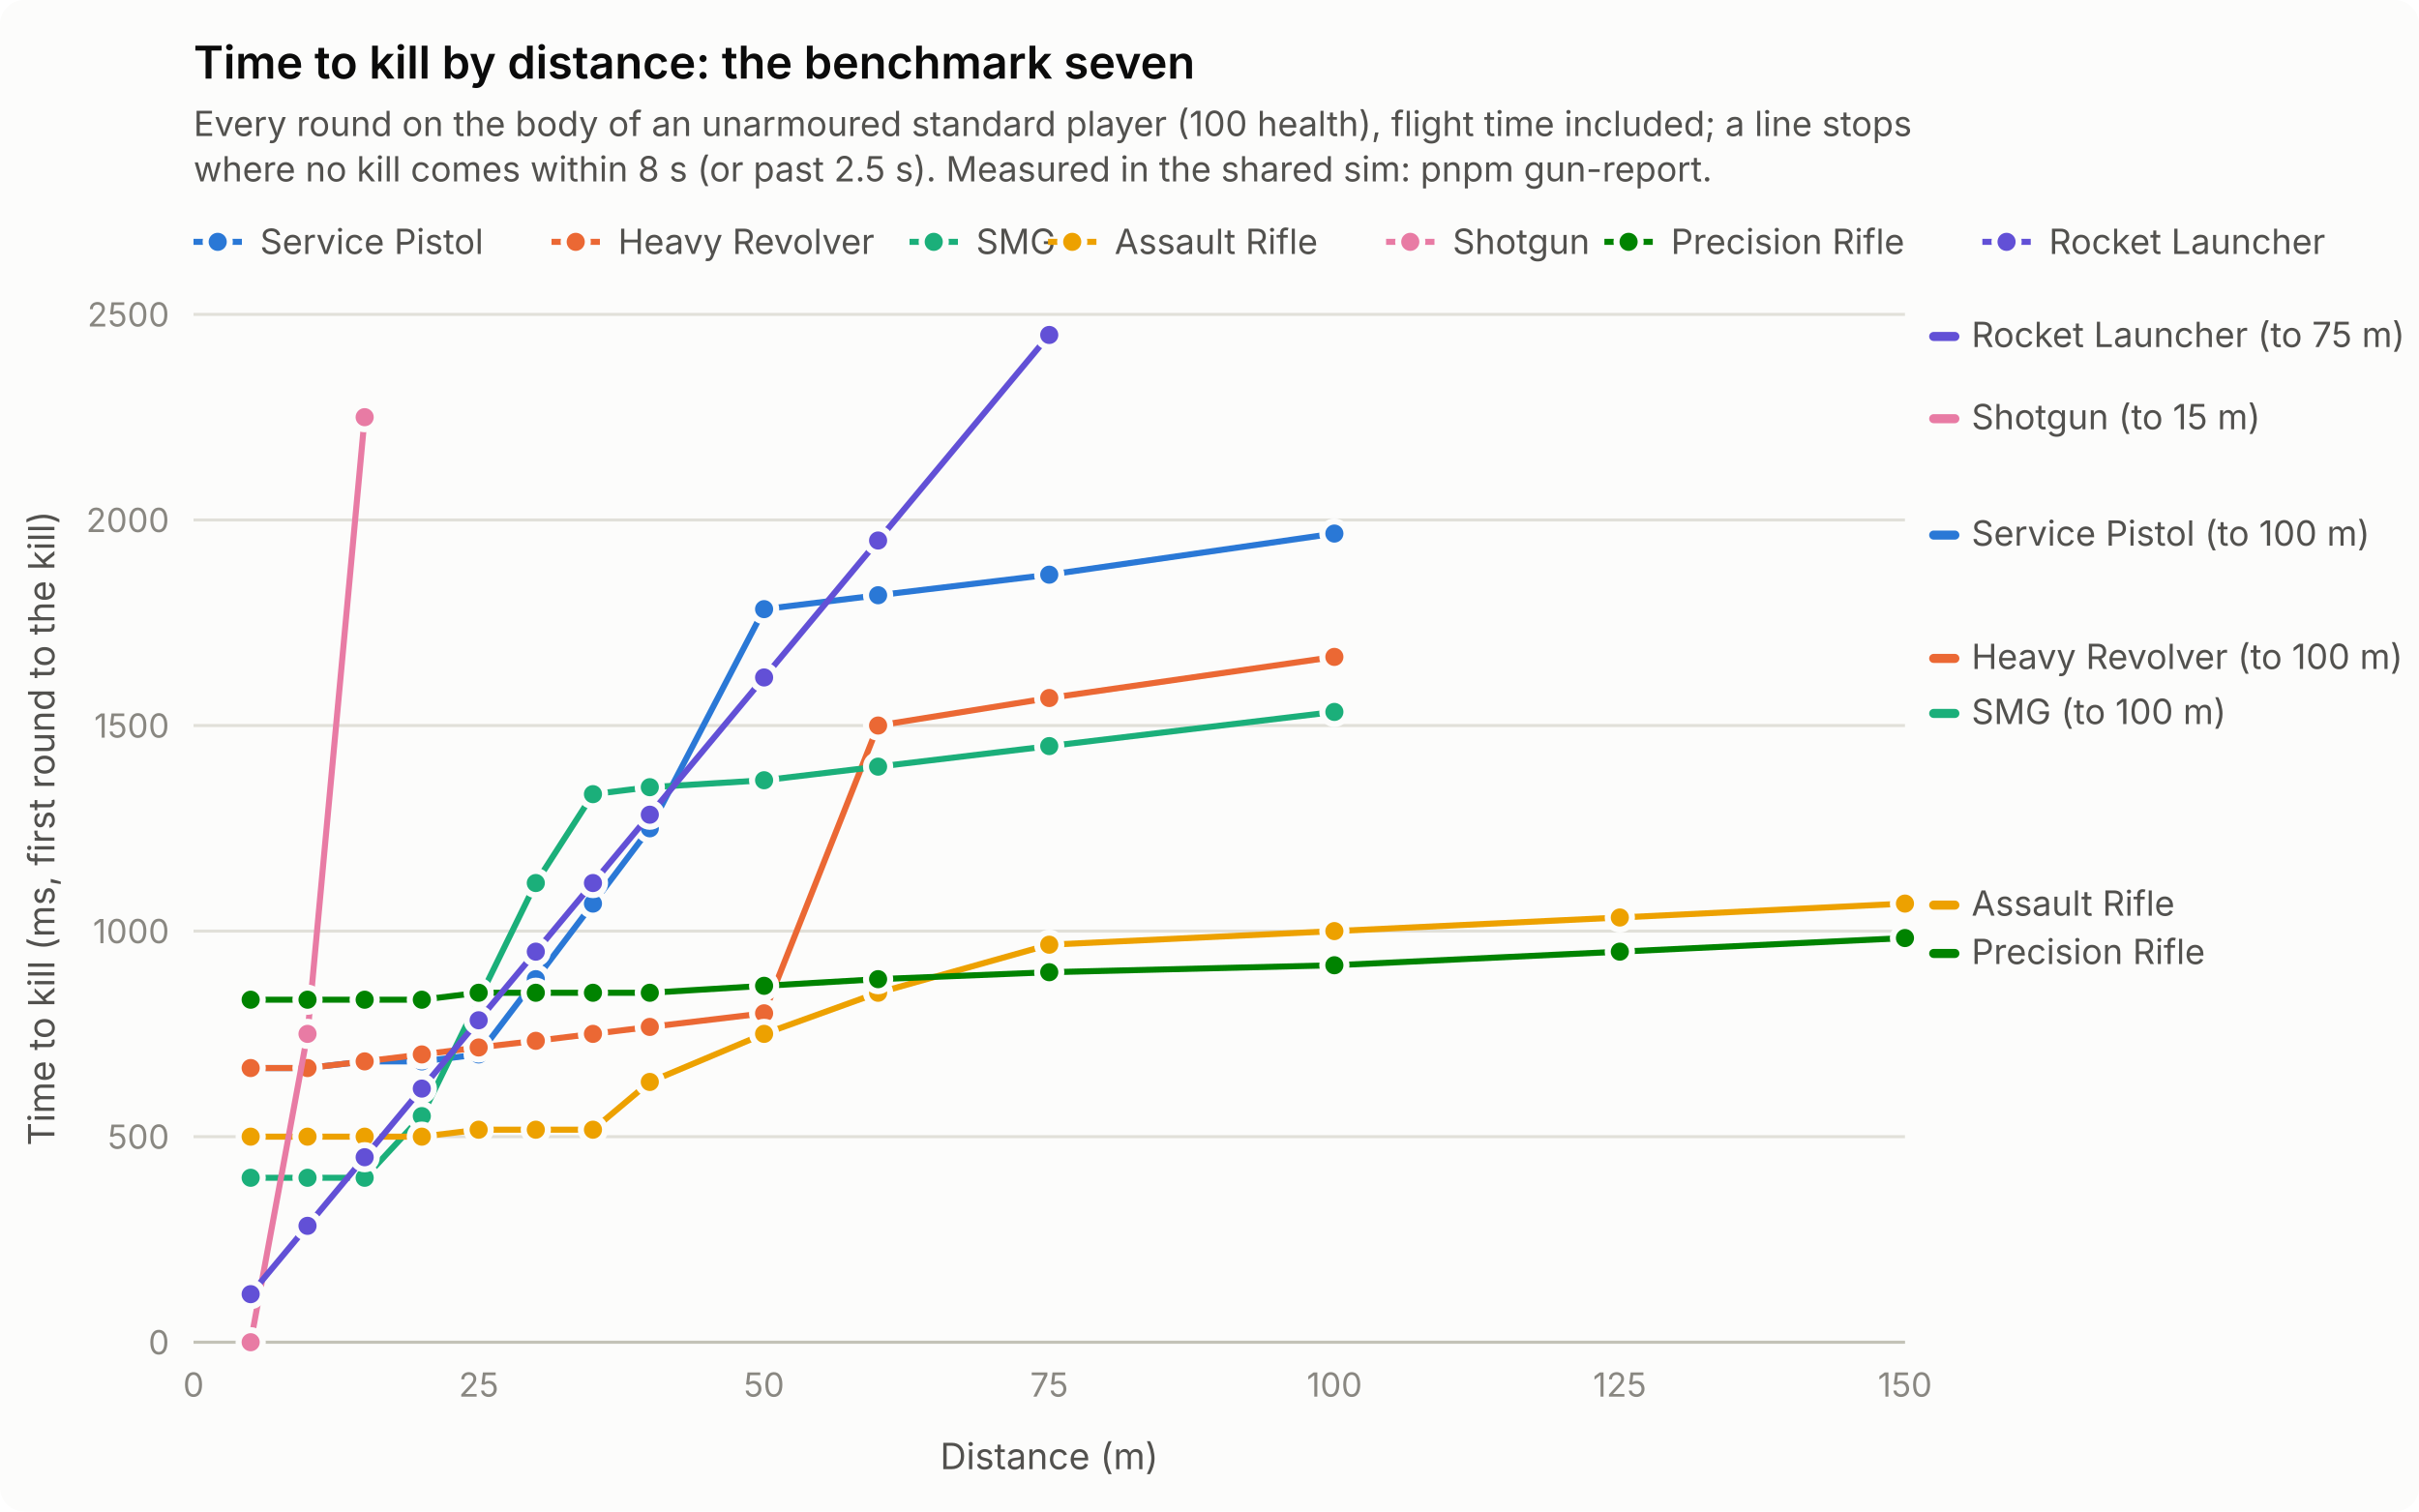
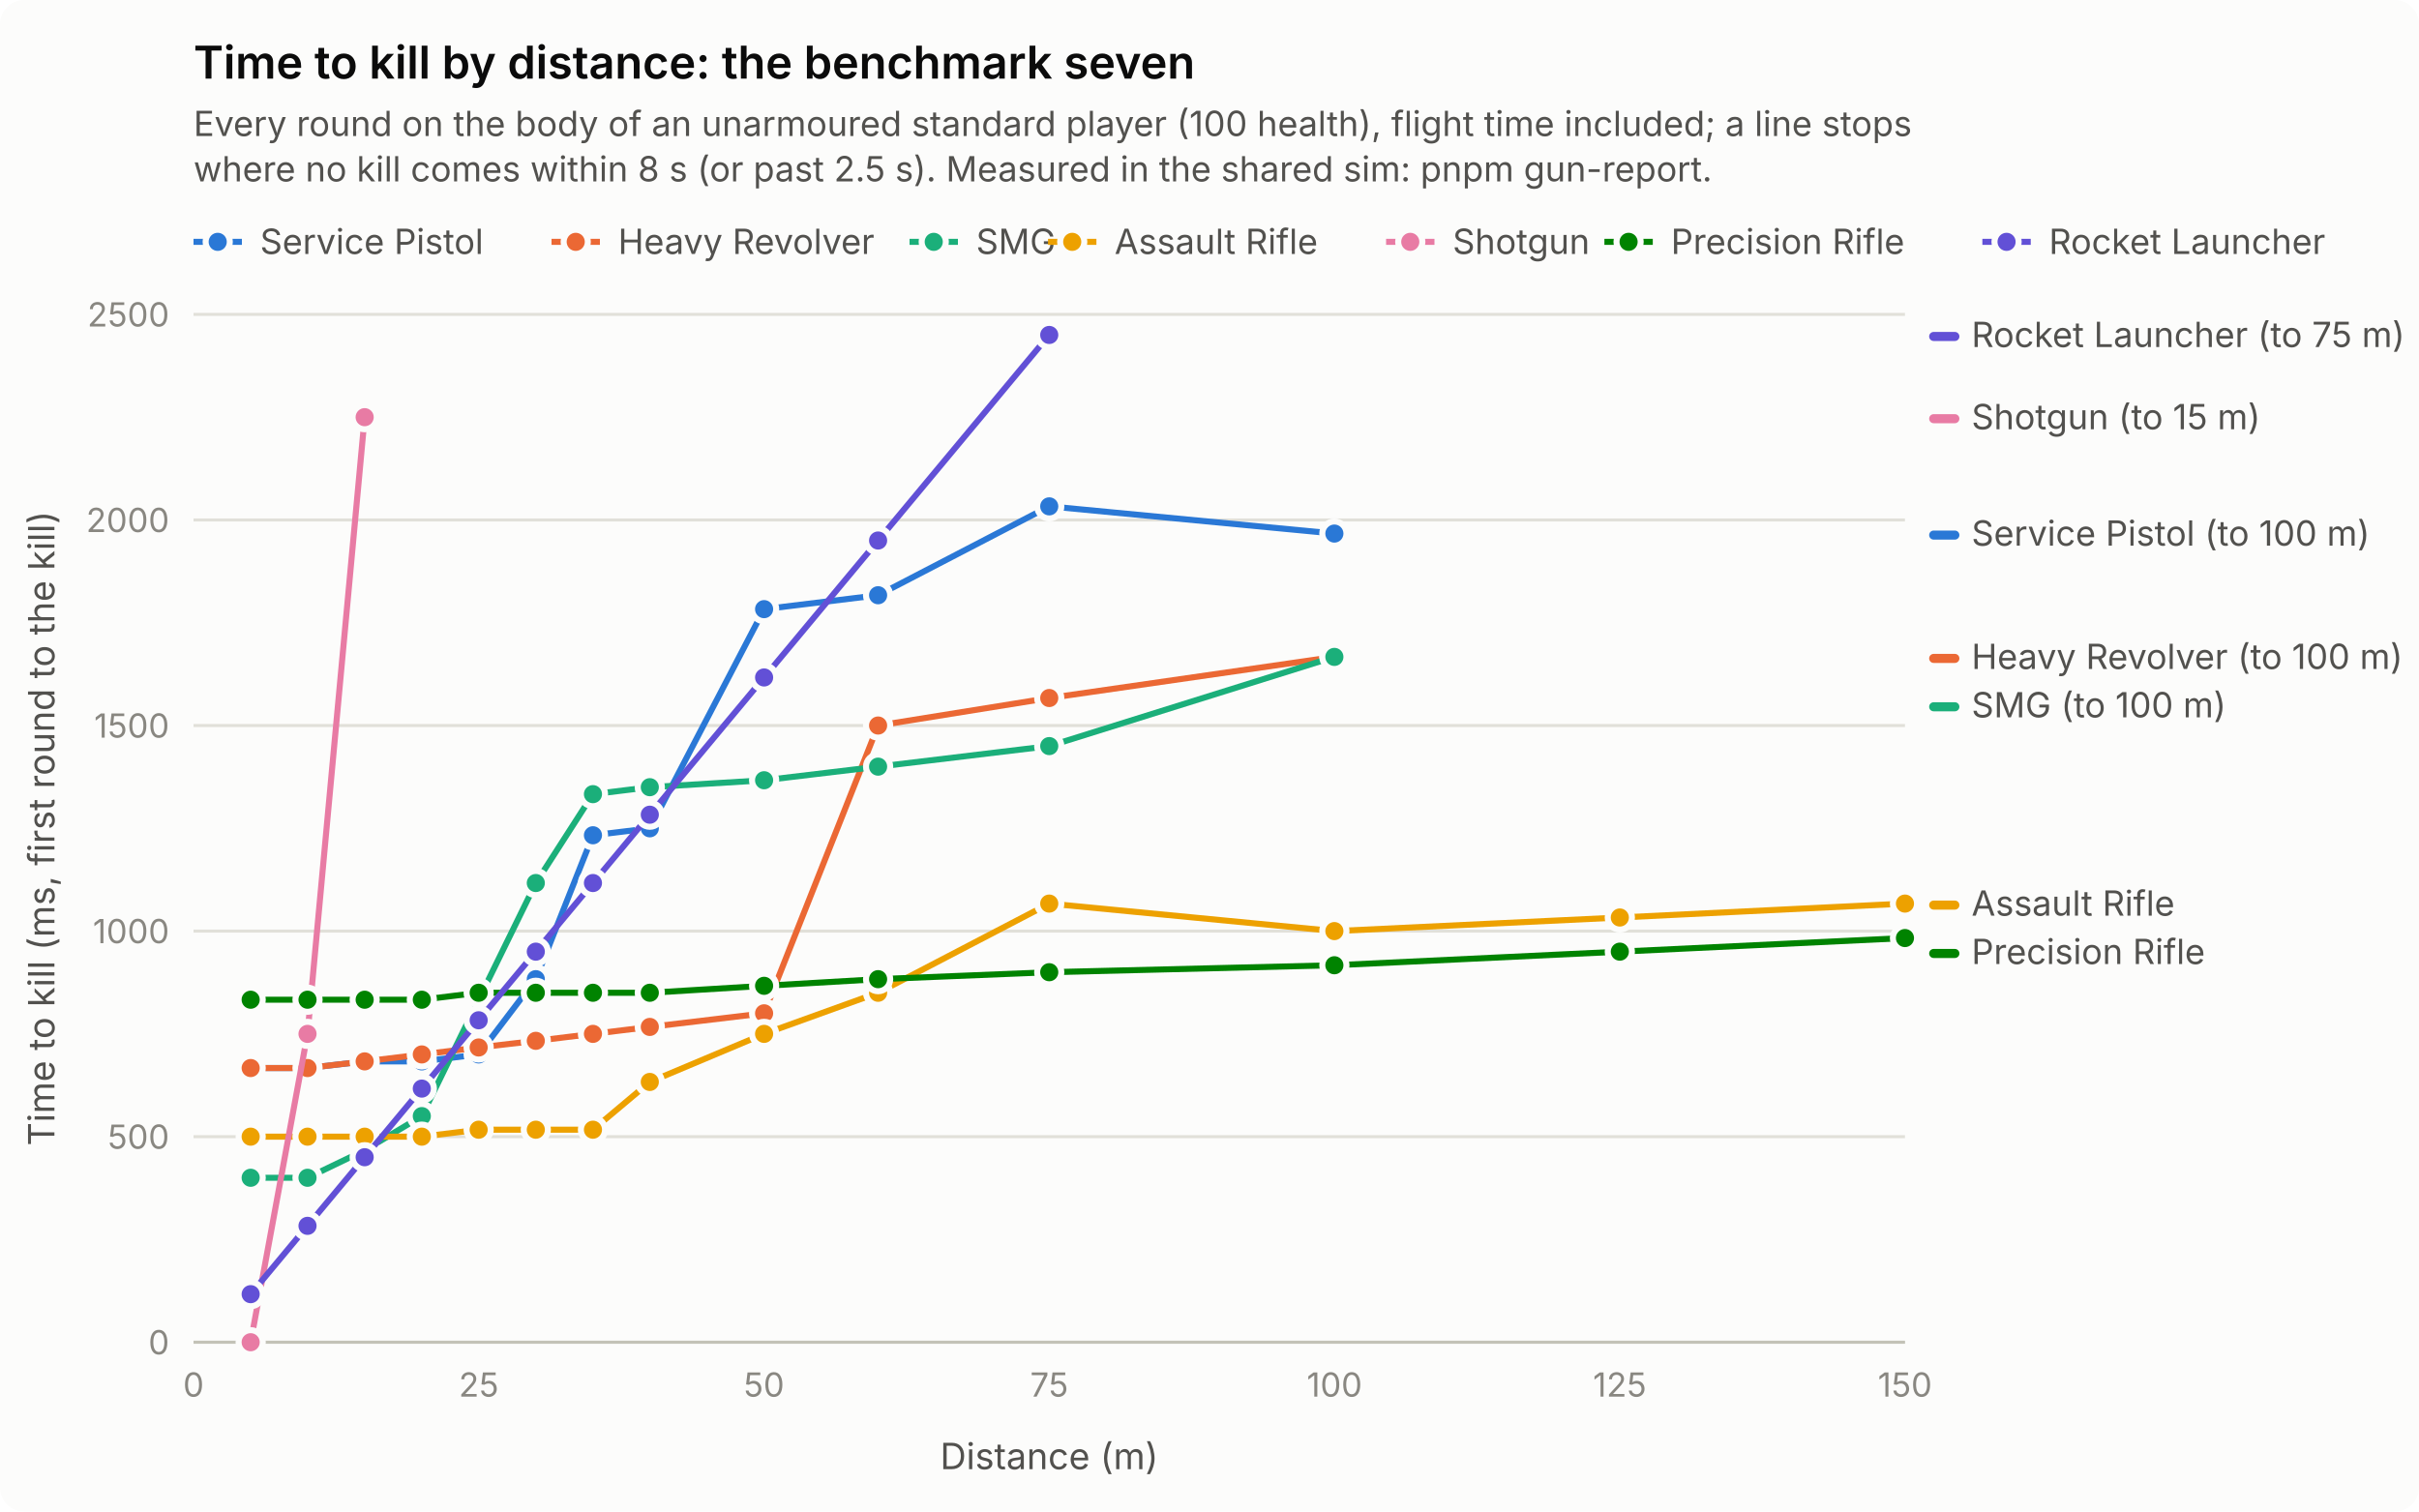
<svg xmlns="http://www.w3.org/2000/svg" viewBox="0 0 800 500" width="800" height="500" role="img" aria-label="Time to kill against distance for the seven benchmark weapons">
  <style>.bg{fill:#fcfcfb}.ink{fill:#0b0b0b}.ink2{fill:#52514e}.tick{fill:#898781;font-size:11px;font-variant-numeric:tabular-nums}.grid{stroke:#e1e0d9;stroke-width:1}.axis{stroke:#c3c2b7;stroke-width:1}.ring{stroke:#fcfcfb}.s0{stroke:#2a78d6}.d0{fill:#2a78d6}.k0{fill:#2a78d6}.s1{stroke:#eb6834}.d1{fill:#eb6834}.k1{fill:#eb6834}.s2{stroke:#1baf7a}.d2{fill:#1baf7a}.k2{fill:#1baf7a}.s3{stroke:#eda100}.d3{fill:#eda100}.k3{fill:#eda100}.s4{stroke:#e87ba4}.d4{fill:#e87ba4}.k4{fill:#e87ba4}.s5{stroke:#008300}.d5{fill:#008300}.k5{fill:#008300}.s6{stroke:#6250d6}.d6{fill:#6250d6}.k6{fill:#6250d6}@media (prefers-color-scheme: dark){.bg{fill:#1a1a19}.ink{fill:#f0efec}.ink2{fill:#c3c2b7}.grid{stroke:#2c2c2a}.axis{stroke:#383835}.ring{stroke:#1a1a19}.s0{stroke:#3987e5}.d0{fill:#3987e5}.k0{fill:#3987e5}.s1{stroke:#d95926}.d1{fill:#d95926}.k1{fill:#d95926}.s2{stroke:#199e70}.d2{fill:#199e70}.k2{fill:#199e70}.s3{stroke:#c98500}.d3{fill:#c98500}.k3{fill:#c98500}.s4{stroke:#d55181}.d4{fill:#d55181}.k4{fill:#d55181}.s5{stroke:#008300}.d5{fill:#008300}.k5{fill:#008300}.s6{stroke:#9085e9}.d6{fill:#9085e9}.k6{fill:#9085e9}}text{font-family:system-ui,-apple-system,"Segoe UI",sans-serif}</style>
  <rect class="bg" x="0" y="0" width="800" height="500" rx="8" />
  <text class="ink" x="64" y="26" font-size="15" font-weight="600">Time to kill by distance: the benchmark seven</text>
  <text class="ink2" x="64" y="45" font-size="11.5">Every round on the body of an unarmoured standard player (100 health), flight time included; a line stops</text>
  <text class="ink2" x="64" y="60" font-size="11.5">where no kill comes within 8 s (or past 2.5 s). Measured in the shared sim: pnpm gun-report.</text>
  <line class="s0" x1="64" x2="80" y1="80" y2="80" stroke-width="2" />
  <circle class="d0 ring" cx="72" cy="80" r="4" stroke-width="2" />
  <text class="ink2" x="86" y="84" font-size="11.5">Service Pistol</text>
  <line class="s1" x1="182.4" x2="198.4" y1="80" y2="80" stroke-width="2" />
  <circle class="d1 ring" cx="190.4" cy="80" r="4" stroke-width="2" />
  <text class="ink2" x="204.4" y="84" font-size="11.5">Heavy Revolver</text>
  <line class="s2" x1="300.8" x2="316.8" y1="80" y2="80" stroke-width="2" />
  <circle class="d2 ring" cx="308.8" cy="80" r="4" stroke-width="2" />
  <text class="ink2" x="322.8" y="84" font-size="11.5">SMG</text>
  <line class="s3" x1="346.6" x2="362.6" y1="80" y2="80" stroke-width="2" />
  <circle class="d3 ring" cx="354.6" cy="80" r="4" stroke-width="2" />
  <text class="ink2" x="368.6" y="84" font-size="11.5">Assault Rifle</text>
  <line class="s4" x1="458.4" x2="474.4" y1="80" y2="80" stroke-width="2" />
  <circle class="d4 ring" cx="466.4" cy="80" r="4" stroke-width="2" />
  <text class="ink2" x="480.4" y="84" font-size="11.5">Shotgun</text>
  <line class="s5" x1="530.6" x2="546.6" y1="80" y2="80" stroke-width="2" />
  <circle class="d5 ring" cx="538.6" cy="80" r="4" stroke-width="2" />
  <text class="ink2" x="552.6" y="84" font-size="11.5">Precision Rifle</text>
  <line class="s6" x1="655.6" x2="671.6" y1="80" y2="80" stroke-width="2" />
  <circle class="d6 ring" cx="663.6" cy="80" r="4" stroke-width="2" />
  <text class="ink2" x="677.6" y="84" font-size="11.5">Rocket Launcher</text>
  <line class="grid" x1="64" x2="630" y1="444" y2="444" />
  <text class="tick" x="56" y="448" text-anchor="end">0</text>
  <line class="grid" x1="64" x2="630" y1="376" y2="376" />
  <text class="tick" x="56" y="380" text-anchor="end">500</text>
  <line class="grid" x1="64" x2="630" y1="308" y2="308" />
  <text class="tick" x="56" y="312" text-anchor="end">1000</text>
  <line class="grid" x1="64" x2="630" y1="240" y2="240" />
  <text class="tick" x="56" y="244" text-anchor="end">1500</text>
  <line class="grid" x1="64" x2="630" y1="172" y2="172" />
  <text class="tick" x="56" y="176" text-anchor="end">2000</text>
  <line class="grid" x1="64" x2="630" y1="104" y2="104" />
  <text class="tick" x="56" y="108" text-anchor="end">2500</text>
  <text class="tick" x="64" y="462" text-anchor="middle">0</text>
  <text class="tick" x="158.333" y="462" text-anchor="middle">25</text>
  <text class="tick" x="252.667" y="462" text-anchor="middle">50</text>
  <text class="tick" x="347" y="462" text-anchor="middle">75</text>
  <text class="tick" x="441.333" y="462" text-anchor="middle">100</text>
  <text class="tick" x="535.667" y="462" text-anchor="middle">125</text>
  <text class="tick" x="630" y="462" text-anchor="middle">150</text>
  <line class="axis" x1="64" x2="630" y1="444" y2="444" />
-   <path class="s0" d="M82.9,353.3 L101.7,353.3 L120.6,351.1 L139.5,351.1 L158.3,348.8 L177.2,323.9 L196.1,298.9 L214.9,274.0 L252.7,201.5 L290.4,196.9 L347.0,190.1 L441.3,176.5" fill="none" stroke-width="2" stroke-linejoin="round" stroke-linecap="round" />
+   <path class="s0" d="M82.9,353.3 L101.7,353.3 L120.6,351.1 L139.5,351.1 L158.3,348.8 L177.2,323.9 L196.1,276.3 L214.9,274.0 L252.7,201.5 L290.4,196.9 L347.0,167.5 L441.3,176.5" fill="none" stroke-width="2" stroke-linejoin="round" stroke-linecap="round" />
  <circle class="d0 ring" cx="82.9" cy="353.3" r="4" stroke-width="2" />
  <circle class="d0 ring" cx="101.7" cy="353.3" r="4" stroke-width="2" />
  <circle class="d0 ring" cx="120.6" cy="351.1" r="4" stroke-width="2" />
  <circle class="d0 ring" cx="139.5" cy="351.1" r="4" stroke-width="2" />
  <circle class="d0 ring" cx="158.3" cy="348.8" r="4" stroke-width="2" />
  <circle class="d0 ring" cx="177.2" cy="323.9" r="4" stroke-width="2" />
-   <circle class="d0 ring" cx="196.1" cy="298.9" r="4" stroke-width="2" />
+   <circle class="d0 ring" cx="196.1" cy="276.3" r="4" stroke-width="2" />
  <circle class="d0 ring" cx="214.9" cy="274.0" r="4" stroke-width="2" />
  <circle class="d0 ring" cx="252.7" cy="201.5" r="4" stroke-width="2" />
  <circle class="d0 ring" cx="290.4" cy="196.9" r="4" stroke-width="2" />
-   <circle class="d0 ring" cx="347.0" cy="190.1" r="4" stroke-width="2" />
+   <circle class="d0 ring" cx="347.0" cy="167.5" r="4" stroke-width="2" />
  <circle class="d0 ring" cx="441.3" cy="176.5" r="4" stroke-width="2" />
  <path class="s1" d="M82.9,353.3 L101.7,353.3 L120.6,351.1 L139.5,348.8 L158.3,346.5 L177.2,344.3 L196.1,342.0 L214.9,339.7 L252.7,335.2 L290.4,240.0 L347.0,230.9 L441.3,217.3" fill="none" stroke-width="2" stroke-linejoin="round" stroke-linecap="round" />
  <circle class="d1 ring" cx="82.9" cy="353.3" r="4" stroke-width="2" />
  <circle class="d1 ring" cx="101.7" cy="353.3" r="4" stroke-width="2" />
  <circle class="d1 ring" cx="120.6" cy="351.1" r="4" stroke-width="2" />
  <circle class="d1 ring" cx="139.5" cy="348.8" r="4" stroke-width="2" />
  <circle class="d1 ring" cx="158.3" cy="346.5" r="4" stroke-width="2" />
  <circle class="d1 ring" cx="177.2" cy="344.3" r="4" stroke-width="2" />
  <circle class="d1 ring" cx="196.1" cy="342.0" r="4" stroke-width="2" />
  <circle class="d1 ring" cx="214.9" cy="339.7" r="4" stroke-width="2" />
  <circle class="d1 ring" cx="252.7" cy="335.2" r="4" stroke-width="2" />
  <circle class="d1 ring" cx="290.4" cy="240.0" r="4" stroke-width="2" />
  <circle class="d1 ring" cx="347.0" cy="230.9" r="4" stroke-width="2" />
  <circle class="d1 ring" cx="441.3" cy="217.3" r="4" stroke-width="2" />
-   <path class="s2" d="M82.9,389.6 L101.7,389.6 L120.6,389.6 L139.5,369.2 L158.3,330.7 L177.2,292.1 L196.1,262.7 L214.9,260.4 L252.7,258.1 L290.4,253.6 L347.0,246.8 L441.3,235.5" fill="none" stroke-width="2" stroke-linejoin="round" stroke-linecap="round" />
+   <path class="s2" d="M82.9,389.6 L101.7,389.6 L120.6,380.5 L139.5,369.2 L158.3,330.7 L177.2,292.1 L196.1,262.7 L214.9,260.4 L252.7,258.1 L290.4,253.6 L347.0,246.8 L441.3,217.3" fill="none" stroke-width="2" stroke-linejoin="round" stroke-linecap="round" />
  <circle class="d2 ring" cx="82.9" cy="389.6" r="4" stroke-width="2" />
  <circle class="d2 ring" cx="101.7" cy="389.6" r="4" stroke-width="2" />
-   <circle class="d2 ring" cx="120.6" cy="389.6" r="4" stroke-width="2" />
+   <circle class="d2 ring" cx="120.6" cy="380.5" r="4" stroke-width="2" />
  <circle class="d2 ring" cx="139.5" cy="369.2" r="4" stroke-width="2" />
  <circle class="d2 ring" cx="158.3" cy="330.7" r="4" stroke-width="2" />
  <circle class="d2 ring" cx="177.2" cy="292.1" r="4" stroke-width="2" />
  <circle class="d2 ring" cx="196.1" cy="262.7" r="4" stroke-width="2" />
  <circle class="d2 ring" cx="214.9" cy="260.4" r="4" stroke-width="2" />
  <circle class="d2 ring" cx="252.7" cy="258.1" r="4" stroke-width="2" />
  <circle class="d2 ring" cx="290.4" cy="253.6" r="4" stroke-width="2" />
  <circle class="d2 ring" cx="347.0" cy="246.8" r="4" stroke-width="2" />
-   <circle class="d2 ring" cx="441.3" cy="235.5" r="4" stroke-width="2" />
-   <path class="s3" d="M82.9,376.0 L101.7,376.0 L120.6,376.0 L139.5,376.0 L158.3,373.7 L177.2,373.7 L196.1,373.7 L214.9,357.9 L252.7,342.0 L290.4,328.4 L347.0,312.5 L441.3,308.0 L535.7,303.5 L630.0,298.9" fill="none" stroke-width="2" stroke-linejoin="round" stroke-linecap="round" />
+   <circle class="d2 ring" cx="441.3" cy="217.3" r="4" stroke-width="2" />
+   <path class="s3" d="M82.9,376.0 L101.7,376.0 L120.6,376.0 L139.5,376.0 L158.3,373.7 L177.2,373.7 L196.1,373.7 L214.9,357.9 L252.7,342.0 L290.4,328.4 L347.0,298.9 L441.3,308.0 L535.7,303.5 L630.0,298.9" fill="none" stroke-width="2" stroke-linejoin="round" stroke-linecap="round" />
  <circle class="d3 ring" cx="82.9" cy="376.0" r="4" stroke-width="2" />
  <circle class="d3 ring" cx="101.7" cy="376.0" r="4" stroke-width="2" />
  <circle class="d3 ring" cx="120.6" cy="376.0" r="4" stroke-width="2" />
  <circle class="d3 ring" cx="139.5" cy="376.0" r="4" stroke-width="2" />
  <circle class="d3 ring" cx="158.3" cy="373.7" r="4" stroke-width="2" />
  <circle class="d3 ring" cx="177.2" cy="373.7" r="4" stroke-width="2" />
  <circle class="d3 ring" cx="196.1" cy="373.7" r="4" stroke-width="2" />
  <circle class="d3 ring" cx="214.9" cy="357.9" r="4" stroke-width="2" />
  <circle class="d3 ring" cx="252.7" cy="342.0" r="4" stroke-width="2" />
  <circle class="d3 ring" cx="290.4" cy="328.4" r="4" stroke-width="2" />
-   <circle class="d3 ring" cx="347.0" cy="312.5" r="4" stroke-width="2" />
+   <circle class="d3 ring" cx="347.0" cy="298.9" r="4" stroke-width="2" />
  <circle class="d3 ring" cx="441.3" cy="308.0" r="4" stroke-width="2" />
  <circle class="d3 ring" cx="535.7" cy="303.5" r="4" stroke-width="2" />
  <circle class="d3 ring" cx="630.0" cy="298.9" r="4" stroke-width="2" />
  <path class="s4" d="M82.9,444.0 L101.7,342.0 L120.6,138.0" fill="none" stroke-width="2" stroke-linejoin="round" stroke-linecap="round" />
  <circle class="d4 ring" cx="82.9" cy="444.0" r="4" stroke-width="2" />
  <circle class="d4 ring" cx="101.7" cy="342.0" r="4" stroke-width="2" />
  <circle class="d4 ring" cx="120.6" cy="138.0" r="4" stroke-width="2" />
  <path class="s5" d="M82.9,330.7 L101.7,330.7 L120.6,330.7 L139.5,330.7 L158.3,328.4 L177.2,328.4 L196.1,328.4 L214.9,328.4 L252.7,326.1 L290.4,323.9 L347.0,321.6 L441.3,319.3 L535.7,314.8 L630.0,310.3" fill="none" stroke-width="2" stroke-linejoin="round" stroke-linecap="round" />
  <circle class="d5 ring" cx="82.9" cy="330.7" r="4" stroke-width="2" />
  <circle class="d5 ring" cx="101.7" cy="330.7" r="4" stroke-width="2" />
  <circle class="d5 ring" cx="120.6" cy="330.7" r="4" stroke-width="2" />
  <circle class="d5 ring" cx="139.5" cy="330.7" r="4" stroke-width="2" />
  <circle class="d5 ring" cx="158.3" cy="328.4" r="4" stroke-width="2" />
  <circle class="d5 ring" cx="177.2" cy="328.4" r="4" stroke-width="2" />
  <circle class="d5 ring" cx="196.1" cy="328.4" r="4" stroke-width="2" />
  <circle class="d5 ring" cx="214.9" cy="328.4" r="4" stroke-width="2" />
  <circle class="d5 ring" cx="252.7" cy="326.1" r="4" stroke-width="2" />
  <circle class="d5 ring" cx="290.4" cy="323.9" r="4" stroke-width="2" />
  <circle class="d5 ring" cx="347.0" cy="321.6" r="4" stroke-width="2" />
  <circle class="d5 ring" cx="441.3" cy="319.3" r="4" stroke-width="2" />
  <circle class="d5 ring" cx="535.7" cy="314.8" r="4" stroke-width="2" />
  <circle class="d5 ring" cx="630.0" cy="310.3" r="4" stroke-width="2" />
  <path class="s6" d="M82.9,428.1 L101.7,405.5 L120.6,382.8 L139.5,360.1 L158.3,337.5 L177.2,314.8 L196.1,292.1 L214.9,269.5 L252.7,224.1 L290.4,178.8 L347.0,110.8" fill="none" stroke-width="2" stroke-linejoin="round" stroke-linecap="round" />
  <circle class="d6 ring" cx="82.9" cy="428.1" r="4" stroke-width="2" />
  <circle class="d6 ring" cx="101.7" cy="405.5" r="4" stroke-width="2" />
  <circle class="d6 ring" cx="120.6" cy="382.8" r="4" stroke-width="2" />
  <circle class="d6 ring" cx="139.5" cy="360.1" r="4" stroke-width="2" />
  <circle class="d6 ring" cx="158.3" cy="337.5" r="4" stroke-width="2" />
  <circle class="d6 ring" cx="177.2" cy="314.8" r="4" stroke-width="2" />
  <circle class="d6 ring" cx="196.1" cy="292.1" r="4" stroke-width="2" />
  <circle class="d6 ring" cx="214.9" cy="269.5" r="4" stroke-width="2" />
  <circle class="d6 ring" cx="252.7" cy="224.1" r="4" stroke-width="2" />
  <circle class="d6 ring" cx="290.4" cy="178.8" r="4" stroke-width="2" />
  <circle class="d6 ring" cx="347.0" cy="110.8" r="4" stroke-width="2" />
  <rect class="k6" x="638" y="109.8" width="10" height="3" rx="1.5" />
  <text class="ink2" x="652" y="114.8" font-size="11.5">Rocket Launcher (to 75 m)</text>
  <rect class="k4" x="638" y="137.0" width="10" height="3" rx="1.5" />
  <text class="ink2" x="652" y="142.0" font-size="11.5">Shotgun (to 15 m)</text>
  <rect class="k0" x="638" y="175.5" width="10" height="3" rx="1.5" />
  <text class="ink2" x="652" y="180.5" font-size="11.5">Service Pistol (to 100 m)</text>
  <rect class="k1" x="638" y="216.3" width="10" height="3" rx="1.5" />
  <text class="ink2" x="652" y="221.3" font-size="11.5">Heavy Revolver (to 100 m)</text>
-   <rect class="k2" x="638" y="234.5" width="10" height="3" rx="1.5" />
-   <text class="ink2" x="652" y="239.5" font-size="11.5">SMG (to 100 m)</text>
+   <rect class="k2" x="638" y="232.3" width="10" height="3" rx="1.5" />
+   <text class="ink2" x="652" y="237.3" font-size="11.5">SMG (to 100 m)</text>
  <rect class="k3" x="638" y="297.9" width="10" height="3" rx="1.5" />
  <text class="ink2" x="652" y="302.9" font-size="11.5">Assault Rifle</text>
  <rect class="k5" x="638" y="313.9" width="10" height="3" rx="1.5" />
  <text class="ink2" x="652" y="318.9" font-size="11.5">Precision Rifle</text>
  <text class="ink2" x="347" y="486" font-size="12" text-anchor="middle">Distance (m)</text>
  <text class="ink2" transform="translate(18 274) rotate(-90)" font-size="12" text-anchor="middle">Time to kill (ms, first round to the kill)</text>
</svg>
